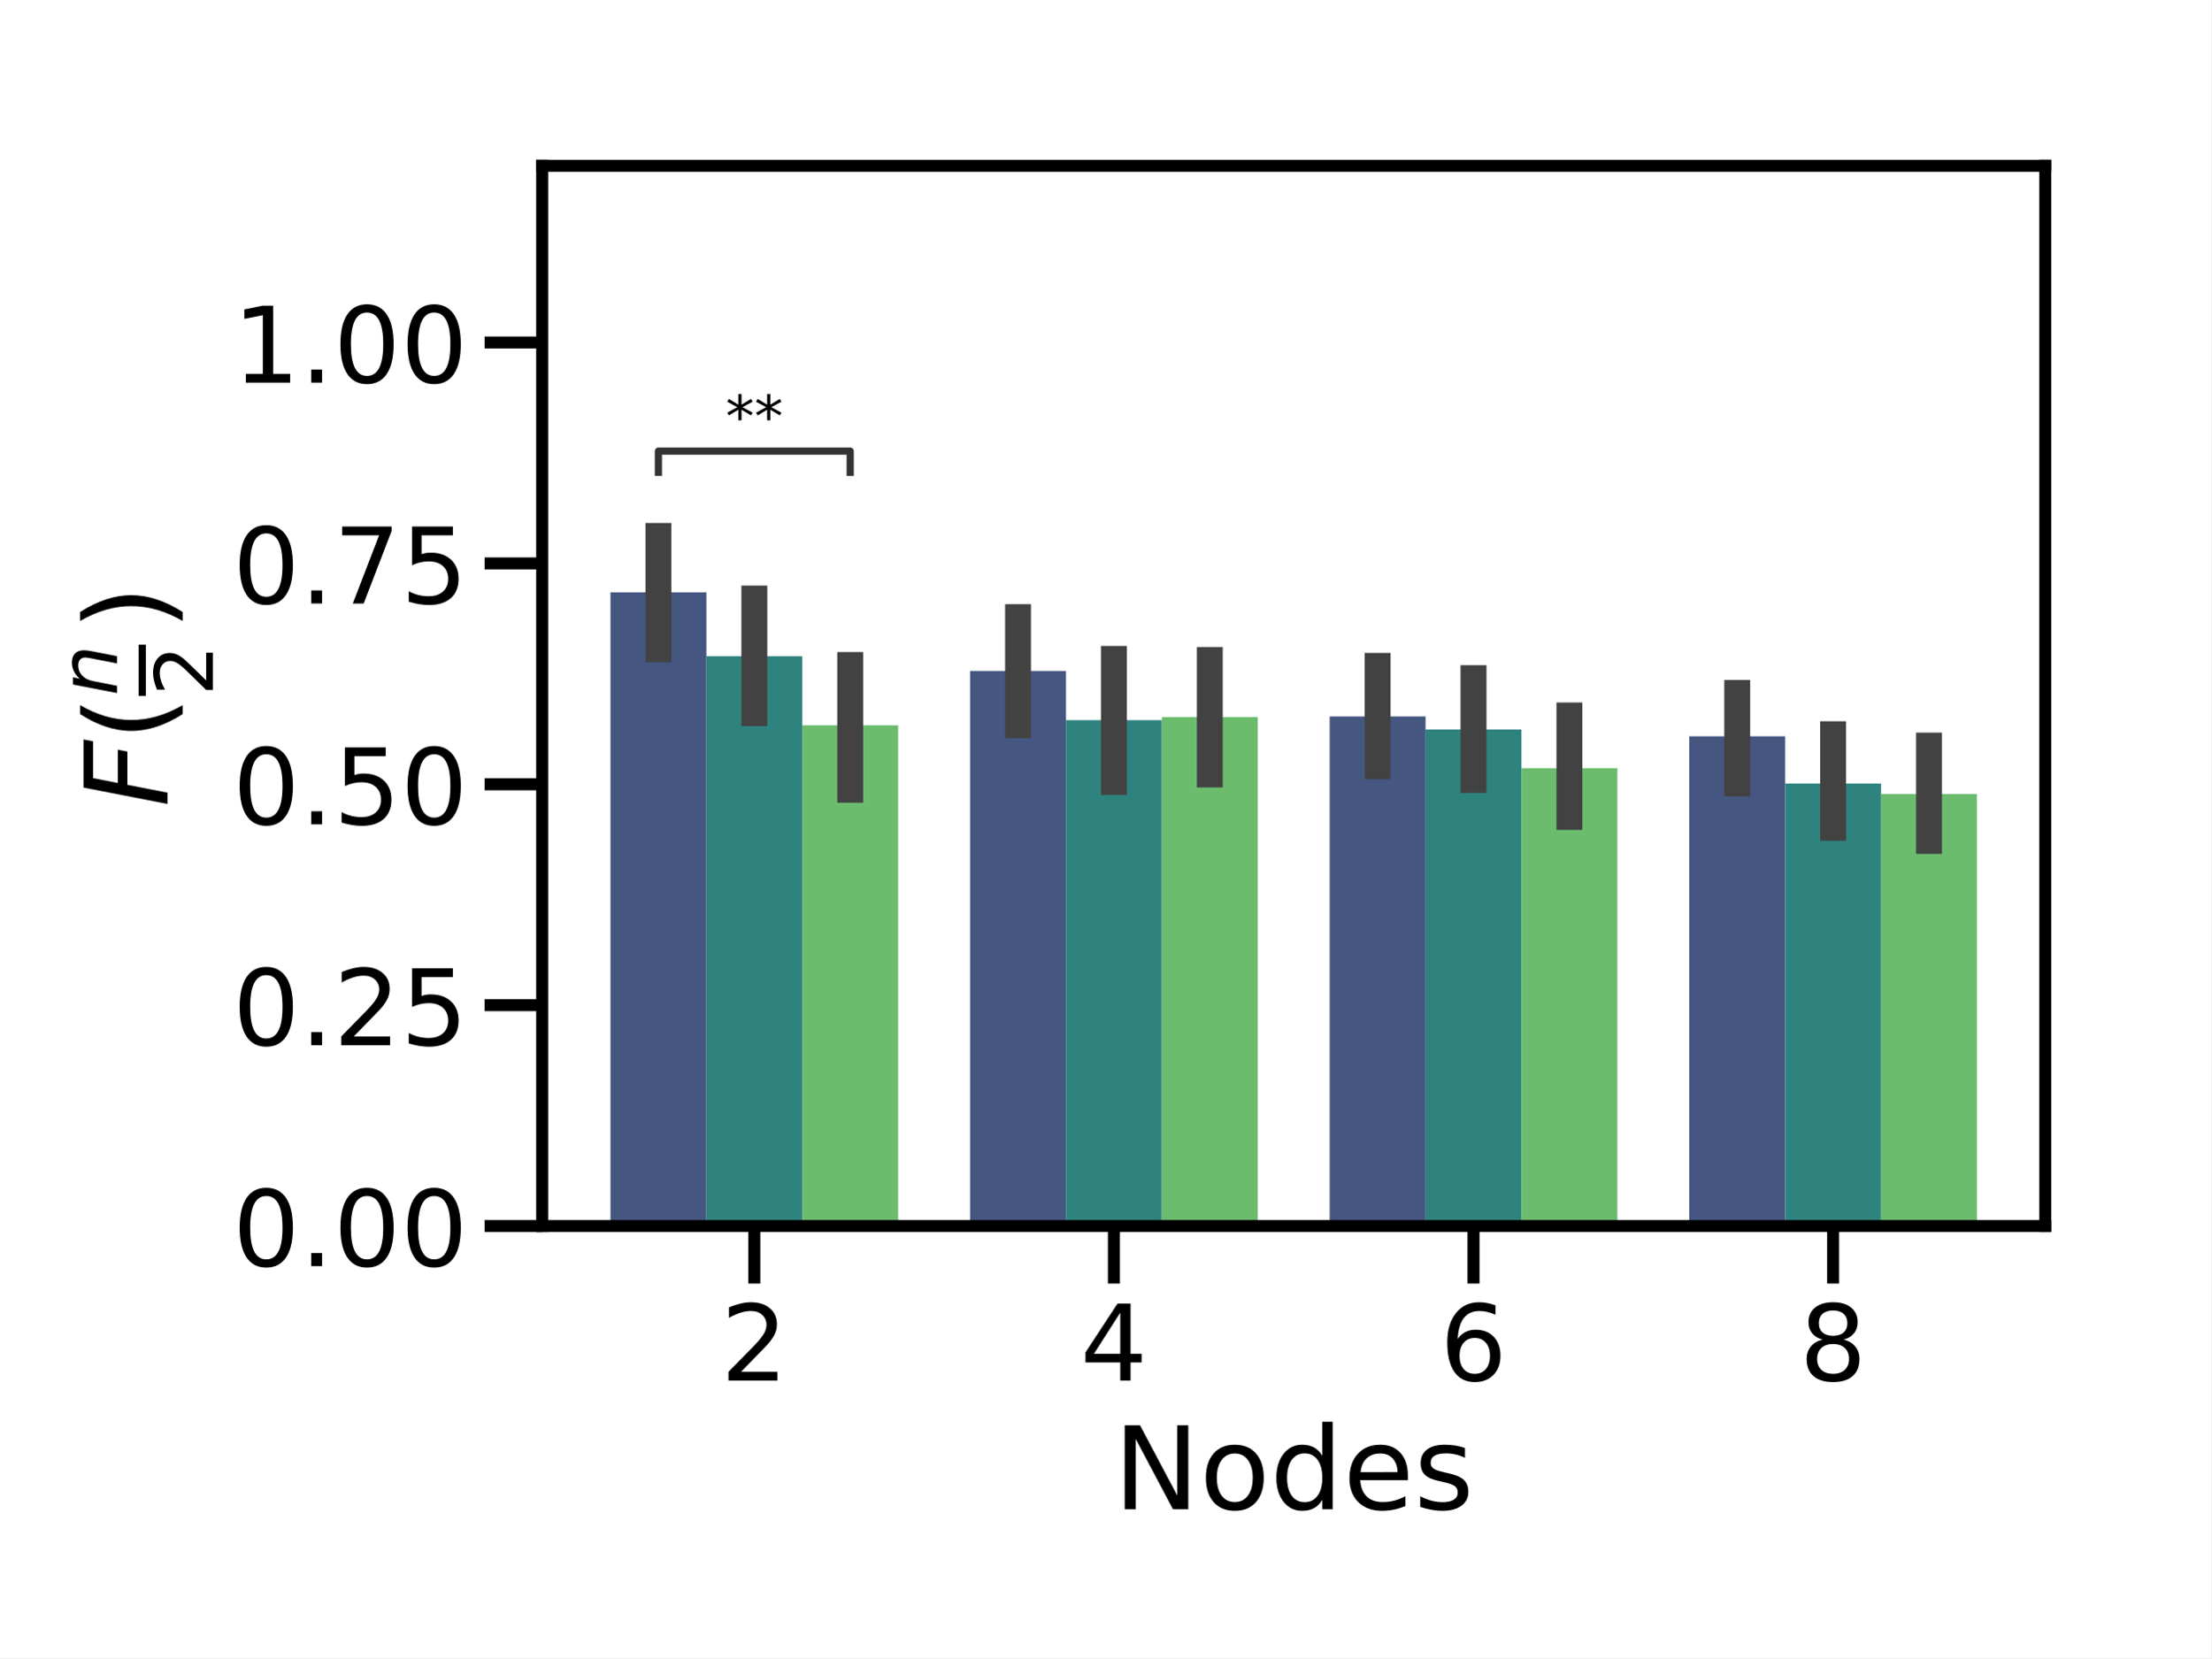
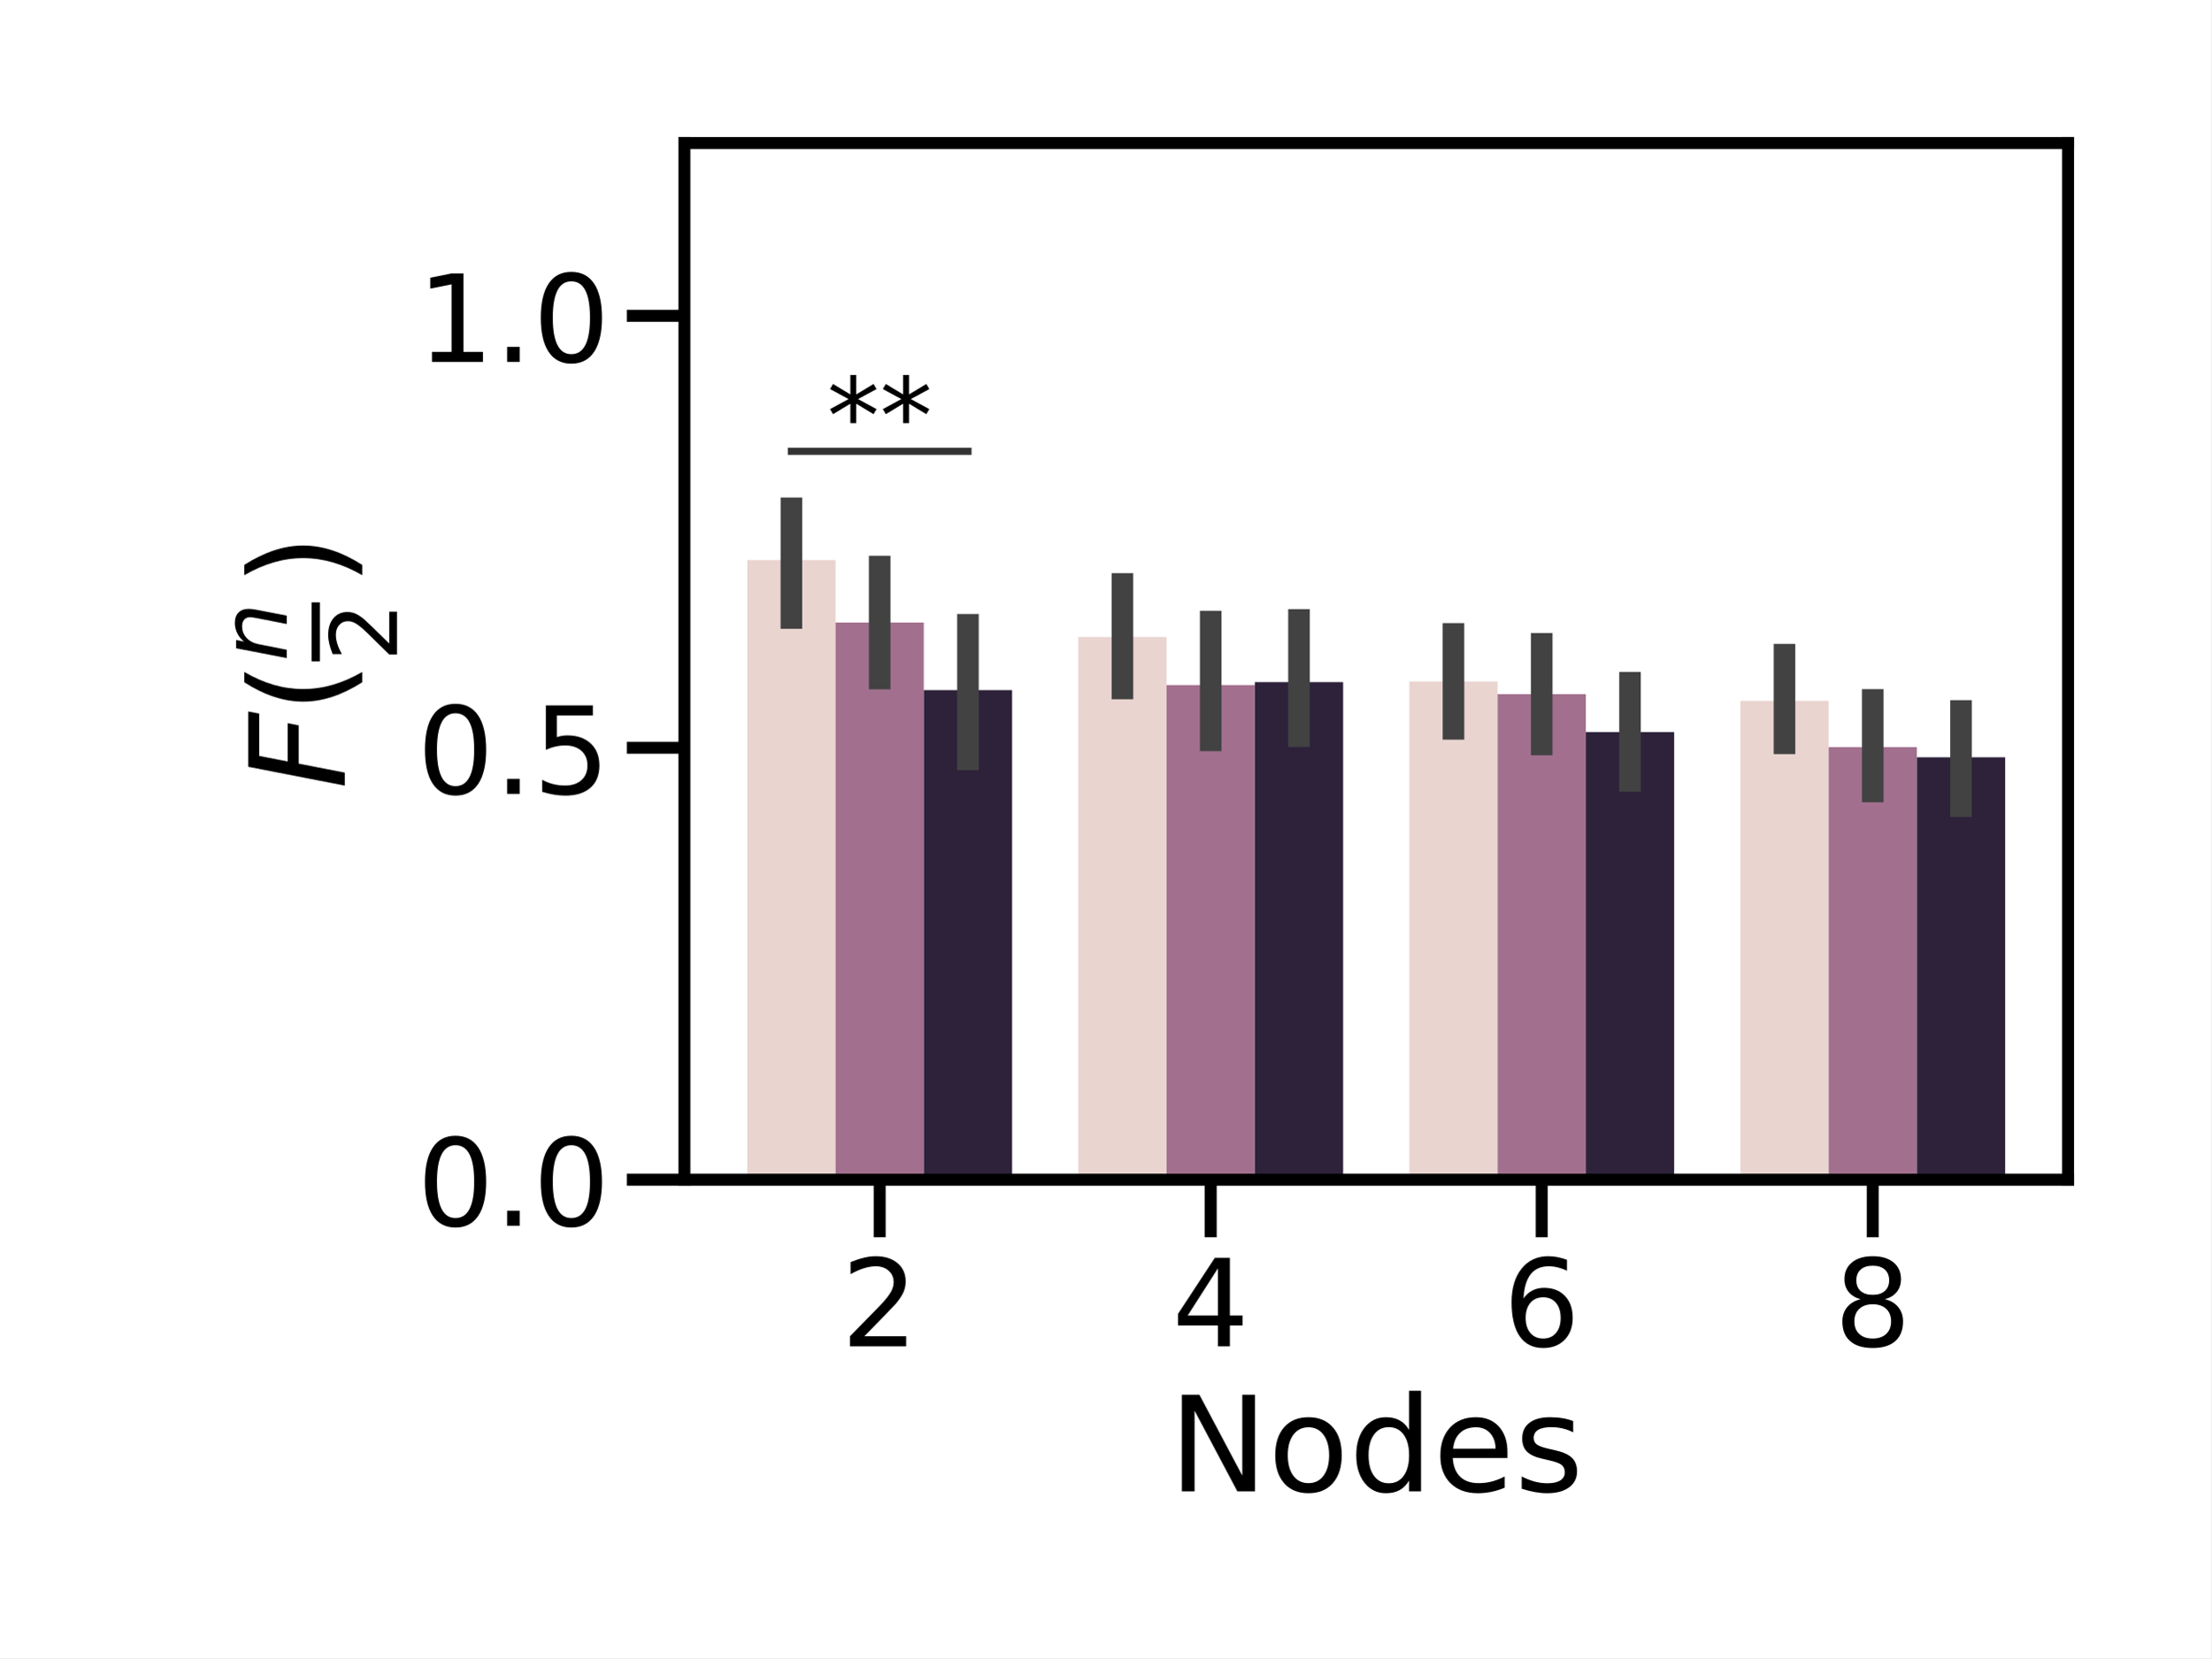
- <svg xmlns="http://www.w3.org/2000/svg" xmlns:xlink="http://www.w3.org/1999/xlink" height="345.6pt" version="1.1" viewBox="0 0 460.8 345.6" width="460.8pt">
+ <svg xmlns="http://www.w3.org/2000/svg" xmlns:xlink="http://www.w3.org/1999/xlink" width="460.8pt" height="345.6pt" viewBox="0 0 460.8 345.6" version="1.1">
  <defs>
-     <style type="text/css">
- *{stroke-linecap:butt;stroke-linejoin:round;}
-   </style>
+     <style type="text/css">*{stroke-linejoin: round; stroke-linecap: butt}</style>
  </defs>
  <g id="figure_1">
    <g id="patch_1">
-       <path d="M 0 345.6  L 460.8 345.6  L 460.8 0  L 0 0  z " style="fill:#ffffff;" />
+       <path d="M 0 345.6  L 460.8 345.6  L 460.8 0  L 0 0  z " style="fill: #ffffff" />
    </g>
    <g id="axes_1">
      <g id="patch_2">
-         <path d="M 112.986 255.54  L 426.24 255.54  L 426.24 34.56  L 112.986 34.56  z " style="fill:#ffffff;" />
+         <path d="M 142.623 245.892  L 430.992 245.892  L 430.992 29.808  L 142.623 29.808  z " style="fill: #ffffff" />
      </g>
      <g id="patch_3">
-         <path clip-path="url(#p8eb3e7bb77)" d="M 127.225 255.54  L 147.209 255.54  L 147.209 123.456  L 127.225 123.456  z " style="fill:#455681;" />
+         <path d="M 155.731 245.892  L 174.127 245.892  L 174.127 116.734  L 155.731 116.734  z " clip-path="url(#pa54b7ec6c0)" style="fill: #e9d4d0" />
      </g>
      <g id="patch_4">
-         <path clip-path="url(#p8eb3e7bb77)" d="M 202.166 255.54  L 222.15 255.54  L 222.15 139.851  L 202.166 139.851  z " style="fill:#455681;" />
+         <path d="M 224.718 245.892  L 243.115 245.892  L 243.115 132.767  L 224.718 132.767  z " clip-path="url(#pa54b7ec6c0)" style="fill: #e9d4d0" />
      </g>
      <g id="patch_5">
-         <path clip-path="url(#p8eb3e7bb77)" d="M 277.107 255.54  L 297.091 255.54  L 297.091 149.334  L 277.107 149.334  z " style="fill:#455681;" />
+         <path d="M 293.706 245.892  L 312.103 245.892  L 312.103 142.039  L 293.706 142.039  z " clip-path="url(#pa54b7ec6c0)" style="fill: #e9d4d0" />
      </g>
      <g id="patch_6">
-         <path clip-path="url(#p8eb3e7bb77)" d="M 352.048 255.54  L 372.033 255.54  L 372.033 153.467  L 352.048 153.467  z " style="fill:#455681;" />
+         <path d="M 362.694 245.892  L 381.091 245.892  L 381.091 146.081  L 362.694 146.081  z " clip-path="url(#pa54b7ec6c0)" style="fill: #e9d4d0" />
      </g>
      <g id="patch_7">
-         <path clip-path="url(#p8eb3e7bb77)" d="M 147.209 255.54  L 167.193 255.54  L 167.193 136.777  L 147.209 136.777  z " style="fill:#2f837f;" />
+         <path d="M 174.127 245.892  L 192.524 245.892  L 192.524 129.76  L 174.127 129.76  z " clip-path="url(#pa54b7ec6c0)" style="fill: #a2708e" />
      </g>
      <g id="patch_8">
-         <path clip-path="url(#p8eb3e7bb77)" d="M 222.15 255.54  L 242.135 255.54  L 242.135 150.092  L 222.15 150.092  z " style="fill:#2f837f;" />
+         <path d="M 243.115 245.892  L 261.512 245.892  L 261.512 142.781  L 243.115 142.781  z " clip-path="url(#pa54b7ec6c0)" style="fill: #a2708e" />
      </g>
      <g id="patch_9">
-         <path clip-path="url(#p8eb3e7bb77)" d="M 297.091 255.54  L 317.076 255.54  L 317.076 152.039  L 297.091 152.039  z " style="fill:#2f837f;" />
+         <path d="M 312.103 245.892  L 330.5 245.892  L 330.5 144.684  L 312.103 144.684  z " clip-path="url(#pa54b7ec6c0)" style="fill: #a2708e" />
      </g>
      <g id="patch_10">
-         <path clip-path="url(#p8eb3e7bb77)" d="M 372.033 255.54  L 392.017 255.54  L 392.017 163.319  L 372.033 163.319  z " style="fill:#2f837f;" />
+         <path d="M 381.091 245.892  L 399.488 245.892  L 399.488 155.715  L 381.091 155.715  z " clip-path="url(#pa54b7ec6c0)" style="fill: #a2708e" />
      </g>
      <g id="patch_11">
-         <path clip-path="url(#p8eb3e7bb77)" d="M 167.193 255.54  L 187.178 255.54  L 187.178 151.183  L 167.193 151.183  z " style="fill:#6cbc6e;" />
+         <path d="M 192.524 245.892  L 210.921 245.892  L 210.921 143.847  L 192.524 143.847  z " clip-path="url(#pa54b7ec6c0)" style="fill: #2d223a" />
      </g>
      <g id="patch_12">
-         <path clip-path="url(#p8eb3e7bb77)" d="M 242.135 255.54  L 262.119 255.54  L 262.119 149.464  L 242.135 149.464  z " style="fill:#6cbc6e;" />
+         <path d="M 261.512 245.892  L 279.909 245.892  L 279.909 142.166  L 261.512 142.166  z " clip-path="url(#pa54b7ec6c0)" style="fill: #2d223a" />
      </g>
      <g id="patch_13">
-         <path clip-path="url(#p8eb3e7bb77)" d="M 317.076 255.54  L 337.06 255.54  L 337.06 160.118  L 317.076 160.118  z " style="fill:#6cbc6e;" />
+         <path d="M 330.5 245.892  L 348.897 245.892  L 348.897 152.584  L 330.5 152.584  z " clip-path="url(#pa54b7ec6c0)" style="fill: #2d223a" />
      </g>
      <g id="patch_14">
-         <path clip-path="url(#p8eb3e7bb77)" d="M 392.017 255.54  L 412.001 255.54  L 412.001 165.494  L 392.017 165.494  z " style="fill:#6cbc6e;" />
+         <path d="M 399.488 245.892  L 417.884 245.892  L 417.884 157.841  L 399.488 157.841  z " clip-path="url(#pa54b7ec6c0)" style="fill: #2d223a" />
+       </g>
+       <g id="patch_15">
+         <path d="M 183.326 245.892  L 183.326 245.892  L 183.326 245.892  L 183.326 245.892  z " clip-path="url(#pa54b7ec6c0)" style="fill: #e9d4d0" />
+       </g>
+       <g id="patch_16">
+         <path d="M 183.326 245.892  L 183.326 245.892  L 183.326 245.892  L 183.326 245.892  z " clip-path="url(#pa54b7ec6c0)" style="fill: #a2708e" />
+       </g>
+       <g id="patch_17">
+         <path d="M 183.326 245.892  L 183.326 245.892  L 183.326 245.892  L 183.326 245.892  z " clip-path="url(#pa54b7ec6c0)" style="fill: #2d223a" />
      </g>
      <g id="matplotlib.axis_1">
        <g id="xtick_1">
          <g id="line2d_1">
            <defs>
-               <path d="M 0 0  L 0 12  " id="m20f6e8f416" style="stroke:#000000;stroke-width:2.5;" />
-             </defs>
-             <g>
-               <use style="stroke:#000000;stroke-width:2.5;" x="157.201" xlink:href="#m20f6e8f416" y="255.54" />
+               <path id="m459592f388" d="M 0 0  L 0 12  " style="stroke: #000000; stroke-width: 2.5" />
+             </defs>
+             <g>
+               <use xlink:href="#m459592f388" x="183.326" y="245.892" style="stroke: #000000; stroke-width: 2.5" />
            </g>
          </g>
          <g id="text_1">
-             <defs>
-               <path d="M 19.188 8.297  L 53.609 8.297  L 53.609 0  L 7.328 0  L 7.328 8.297  Q 12.938 14.109 22.625 23.891  Q 32.328 33.688 34.812 36.531  Q 39.547 41.844 41.422 45.531  Q 43.312 49.219 43.312 52.781  Q 43.312 58.594 39.234 62.25  Q 35.156 65.922 28.609 65.922  Q 23.969 65.922 18.812 64.312  Q 13.672 62.703 7.812 59.422  L 7.812 69.391  Q 13.766 71.781 18.938 73  Q 24.125 74.219 28.422 74.219  Q 39.75 74.219 46.484 68.547  Q 53.219 62.891 53.219 53.422  Q 53.219 48.922 51.531 44.891  Q 49.859 40.875 45.406 35.406  Q 44.188 33.984 37.641 27.219  Q 31.109 20.453 19.188 8.297  z " id="DejaVuSans-32" />
-             </defs>
-             <g transform="translate(150.2025 287.7566)scale(0.22 -0.22)">
+             <g transform="translate(175.2772 280.616) scale(0.253 -0.253)">
+               <defs>
+                 <path id="DejaVuSans-32" d="M 1228 531  L 3431 531  L 3431 0  L 469 0  L 469 531  Q 828 903 1448 1529  Q 2069 2156 2228 2338  Q 2531 2678 2651 2914  Q 2772 3150 2772 3378  Q 2772 3750 2511 3984  Q 2250 4219 1831 4219  Q 1534 4219 1204 4116  Q 875 4013 500 3803  L 500 4441  Q 881 4594 1212 4672  Q 1544 4750 1819 4750  Q 2544 4750 2975 4387  Q 3406 4025 3406 3419  Q 3406 3131 3298 2873  Q 3191 2616 2906 2266  Q 2828 2175 2409 1742  Q 1991 1309 1228 531  z " transform="scale(0.015625)" />
+               </defs>
              <use xlink:href="#DejaVuSans-32" />
            </g>
          </g>
        </g>
        <g id="xtick_2">
          <g id="line2d_2">
            <g>
-               <use style="stroke:#000000;stroke-width:2.5;" x="232.142" xlink:href="#m20f6e8f416" y="255.54" />
+               <use xlink:href="#m459592f388" x="252.314" y="245.892" style="stroke: #000000; stroke-width: 2.5" />
            </g>
          </g>
          <g id="text_2">
-             <defs>
-               <path d="M 37.797 64.312  L 12.891 25.391  L 37.797 25.391  z M 35.203 72.906  L 47.609 72.906  L 47.609 25.391  L 58.016 25.391  L 58.016 17.188  L 47.609 17.188  L 47.609 0  L 37.797 0  L 37.797 17.188  L 4.891 17.188  L 4.891 26.703  z " id="DejaVuSans-34" />
-             </defs>
-             <g transform="translate(225.1437 287.7566)scale(0.22 -0.22)">
+             <g transform="translate(244.265 280.616) scale(0.253 -0.253)">
+               <defs>
+                 <path id="DejaVuSans-34" d="M 2419 4116  L 825 1625  L 2419 1625  L 2419 4116  z M 2253 4666  L 3047 4666  L 3047 1625  L 3713 1625  L 3713 1100  L 3047 1100  L 3047 0  L 2419 0  L 2419 1100  L 313 1100  L 313 1709  L 2253 4666  z " transform="scale(0.015625)" />
+               </defs>
              <use xlink:href="#DejaVuSans-34" />
            </g>
          </g>
        </g>
        <g id="xtick_3">
          <g id="line2d_3">
            <g>
-               <use style="stroke:#000000;stroke-width:2.5;" x="307.084" xlink:href="#m20f6e8f416" y="255.54" />
+               <use xlink:href="#m459592f388" x="321.301" y="245.892" style="stroke: #000000; stroke-width: 2.5" />
            </g>
          </g>
          <g id="text_3">
-             <defs>
-               <path d="M 33.016 40.375  Q 26.375 40.375 22.484 35.828  Q 18.609 31.297 18.609 23.391  Q 18.609 15.531 22.484 10.953  Q 26.375 6.391 33.016 6.391  Q 39.656 6.391 43.531 10.953  Q 47.406 15.531 47.406 23.391  Q 47.406 31.297 43.531 35.828  Q 39.656 40.375 33.016 40.375  z M 52.594 71.297  L 52.594 62.312  Q 48.875 64.062 45.094 64.984  Q 41.312 65.922 37.594 65.922  Q 27.828 65.922 22.672 59.328  Q 17.531 52.734 16.797 39.406  Q 19.672 43.656 24.016 45.922  Q 28.375 48.188 33.594 48.188  Q 44.578 48.188 50.953 41.516  Q 57.328 34.859 57.328 23.391  Q 57.328 12.156 50.688 5.359  Q 44.047 -1.422 33.016 -1.422  Q 20.359 -1.422 13.672 8.266  Q 6.984 17.969 6.984 36.375  Q 6.984 53.656 15.188 63.938  Q 23.391 74.219 37.203 74.219  Q 40.922 74.219 44.703 73.484  Q 48.484 72.75 52.594 71.297  z " id="DejaVuSans-36" />
-             </defs>
-             <g transform="translate(300.0848 287.7566)scale(0.22 -0.22)">
+             <g transform="translate(313.2528 280.616) scale(0.253 -0.253)">
+               <defs>
+                 <path id="DejaVuSans-36" d="M 2113 2584  Q 1688 2584 1439 2293  Q 1191 2003 1191 1497  Q 1191 994 1439 701  Q 1688 409 2113 409  Q 2538 409 2786 701  Q 3034 994 3034 1497  Q 3034 2003 2786 2293  Q 2538 2584 2113 2584  z M 3366 4563  L 3366 3988  Q 3128 4100 2886 4159  Q 2644 4219 2406 4219  Q 1781 4219 1451 3797  Q 1122 3375 1075 2522  Q 1259 2794 1537 2939  Q 1816 3084 2150 3084  Q 2853 3084 3261 2657  Q 3669 2231 3669 1497  Q 3669 778 3244 343  Q 2819 -91 2113 -91  Q 1303 -91 875 529  Q 447 1150 447 2328  Q 447 3434 972 4092  Q 1497 4750 2381 4750  Q 2619 4750 2861 4703  Q 3103 4656 3366 4563  z " transform="scale(0.015625)" />
+               </defs>
              <use xlink:href="#DejaVuSans-36" />
            </g>
          </g>
        </g>
        <g id="xtick_4">
          <g id="line2d_4">
            <g>
-               <use style="stroke:#000000;stroke-width:2.5;" x="382.025" xlink:href="#m20f6e8f416" y="255.54" />
+               <use xlink:href="#m459592f388" x="390.289" y="245.892" style="stroke: #000000; stroke-width: 2.5" />
            </g>
          </g>
          <g id="text_4">
-             <defs>
-               <path d="M 31.781 34.625  Q 24.75 34.625 20.719 30.859  Q 16.703 27.094 16.703 20.516  Q 16.703 13.922 20.719 10.156  Q 24.75 6.391 31.781 6.391  Q 38.812 6.391 42.859 10.172  Q 46.922 13.969 46.922 20.516  Q 46.922 27.094 42.891 30.859  Q 38.875 34.625 31.781 34.625  z M 21.922 38.812  Q 15.578 40.375 12.031 44.719  Q 8.5 49.078 8.5 55.328  Q 8.5 64.062 14.719 69.141  Q 20.953 74.219 31.781 74.219  Q 42.672 74.219 48.875 69.141  Q 55.078 64.062 55.078 55.328  Q 55.078 49.078 51.531 44.719  Q 48 40.375 41.703 38.812  Q 48.828 37.156 52.797 32.312  Q 56.781 27.484 56.781 20.516  Q 56.781 9.906 50.312 4.234  Q 43.844 -1.422 31.781 -1.422  Q 19.734 -1.422 13.25 4.234  Q 6.781 9.906 6.781 20.516  Q 6.781 27.484 10.781 32.312  Q 14.797 37.156 21.922 38.812  z M 18.312 54.391  Q 18.312 48.734 21.844 45.562  Q 25.391 42.391 31.781 42.391  Q 38.141 42.391 41.719 45.562  Q 45.312 48.734 45.312 54.391  Q 45.312 60.062 41.719 63.234  Q 38.141 66.406 31.781 66.406  Q 25.391 66.406 21.844 63.234  Q 18.312 60.062 18.312 54.391  z " id="DejaVuSans-38" />
-             </defs>
-             <g transform="translate(375.026 287.7566)scale(0.22 -0.22)">
+             <g transform="translate(382.2406 280.616) scale(0.253 -0.253)">
+               <defs>
+                 <path id="DejaVuSans-38" d="M 2034 2216  Q 1584 2216 1326 1975  Q 1069 1734 1069 1313  Q 1069 891 1326 650  Q 1584 409 2034 409  Q 2484 409 2743 651  Q 3003 894 3003 1313  Q 3003 1734 2745 1975  Q 2488 2216 2034 2216  z M 1403 2484  Q 997 2584 770 2862  Q 544 3141 544 3541  Q 544 4100 942 4425  Q 1341 4750 2034 4750  Q 2731 4750 3128 4425  Q 3525 4100 3525 3541  Q 3525 3141 3298 2862  Q 3072 2584 2669 2484  Q 3125 2378 3379 2068  Q 3634 1759 3634 1313  Q 3634 634 3220 271  Q 2806 -91 2034 -91  Q 1263 -91 848 271  Q 434 634 434 1313  Q 434 1759 690 2068  Q 947 2378 1403 2484  z M 1172 3481  Q 1172 3119 1398 2916  Q 1625 2713 2034 2713  Q 2441 2713 2670 2916  Q 2900 3119 2900 3481  Q 2900 3844 2670 4047  Q 2441 4250 2034 4250  Q 1625 4250 1398 4047  Q 1172 3844 1172 3481  z " transform="scale(0.015625)" />
+               </defs>
              <use xlink:href="#DejaVuSans-38" />
            </g>
          </g>
        </g>
        <g id="text_5">
-           <defs>
-             <path d="M 9.812 72.906  L 23.094 72.906  L 55.422 11.922  L 55.422 72.906  L 64.984 72.906  L 64.984 0  L 51.703 0  L 19.391 60.984  L 19.391 0  L 9.812 0  z " id="DejaVuSans-4e" />
-             <path d="M 30.609 48.391  Q 23.391 48.391 19.188 42.75  Q 14.984 37.109 14.984 27.297  Q 14.984 17.484 19.156 11.844  Q 23.344 6.203 30.609 6.203  Q 37.797 6.203 41.984 11.859  Q 46.188 17.531 46.188 27.297  Q 46.188 37.016 41.984 42.703  Q 37.797 48.391 30.609 48.391  z M 30.609 56  Q 42.328 56 49.016 48.375  Q 55.719 40.766 55.719 27.297  Q 55.719 13.875 49.016 6.219  Q 42.328 -1.422 30.609 -1.422  Q 18.844 -1.422 12.172 6.219  Q 5.516 13.875 5.516 27.297  Q 5.516 40.766 12.172 48.375  Q 18.844 56 30.609 56  z " id="DejaVuSans-6f" />
-             <path d="M 45.406 46.391  L 45.406 75.984  L 54.391 75.984  L 54.391 0  L 45.406 0  L 45.406 8.203  Q 42.578 3.328 38.25 0.953  Q 33.938 -1.422 27.875 -1.422  Q 17.969 -1.422 11.734 6.484  Q 5.516 14.406 5.516 27.297  Q 5.516 40.188 11.734 48.094  Q 17.969 56 27.875 56  Q 33.938 56 38.25 53.625  Q 42.578 51.266 45.406 46.391  z M 14.797 27.297  Q 14.797 17.391 18.875 11.75  Q 22.953 6.109 30.078 6.109  Q 37.203 6.109 41.297 11.75  Q 45.406 17.391 45.406 27.297  Q 45.406 37.203 41.297 42.844  Q 37.203 48.484 30.078 48.484  Q 22.953 48.484 18.875 42.844  Q 14.797 37.203 14.797 27.297  z " id="DejaVuSans-64" />
-             <path d="M 56.203 29.594  L 56.203 25.203  L 14.891 25.203  Q 15.484 15.922 20.484 11.062  Q 25.484 6.203 34.422 6.203  Q 39.594 6.203 44.453 7.469  Q 49.312 8.734 54.109 11.281  L 54.109 2.781  Q 49.266 0.734 44.188 -0.344  Q 39.109 -1.422 33.891 -1.422  Q 20.797 -1.422 13.156 6.188  Q 5.516 13.812 5.516 26.812  Q 5.516 40.234 12.766 48.109  Q 20.016 56 32.328 56  Q 43.359 56 49.781 48.891  Q 56.203 41.797 56.203 29.594  z M 47.219 32.234  Q 47.125 39.594 43.094 43.984  Q 39.062 48.391 32.422 48.391  Q 24.906 48.391 20.391 44.141  Q 15.875 39.891 15.188 32.172  z " id="DejaVuSans-65" />
-             <path d="M 44.281 53.078  L 44.281 44.578  Q 40.484 46.531 36.375 47.5  Q 32.281 48.484 27.875 48.484  Q 21.188 48.484 17.844 46.438  Q 14.5 44.391 14.5 40.281  Q 14.5 37.156 16.891 35.375  Q 19.281 33.594 26.516 31.984  L 29.594 31.297  Q 39.156 29.25 43.188 25.516  Q 47.219 21.781 47.219 15.094  Q 47.219 7.469 41.188 3.016  Q 35.156 -1.422 24.609 -1.422  Q 20.219 -1.422 15.453 -0.562  Q 10.688 0.297 5.422 2  L 5.422 11.281  Q 10.406 8.688 15.234 7.391  Q 20.062 6.109 24.812 6.109  Q 31.156 6.109 34.562 8.281  Q 37.984 10.453 37.984 14.406  Q 37.984 18.062 35.516 20.016  Q 33.062 21.969 24.703 23.781  L 21.578 24.516  Q 13.234 26.266 9.516 29.906  Q 5.812 33.547 5.812 39.891  Q 5.812 47.609 11.281 51.797  Q 16.75 56 26.812 56  Q 31.781 56 36.172 55.266  Q 40.578 54.547 44.281 53.078  z " id="DejaVuSans-73" />
-           </defs>
-           <g transform="translate(232.0399 314.5681)scale(0.24 -0.24)">
+           <g transform="translate(243.5984 310.8493) scale(0.276 -0.276)">
+             <defs>
+               <path id="DejaVuSans-4e" d="M 628 4666  L 1478 4666  L 3547 763  L 3547 4666  L 4159 4666  L 4159 0  L 3309 0  L 1241 3903  L 1241 0  L 628 0  L 628 4666  z " transform="scale(0.015625)" />
+               <path id="DejaVuSans-6f" d="M 1959 3097  Q 1497 3097 1228 2736  Q 959 2375 959 1747  Q 959 1119 1226 758  Q 1494 397 1959 397  Q 2419 397 2687 759  Q 2956 1122 2956 1747  Q 2956 2369 2687 2733  Q 2419 3097 1959 3097  z M 1959 3584  Q 2709 3584 3137 3096  Q 3566 2609 3566 1747  Q 3566 888 3137 398  Q 2709 -91 1959 -91  Q 1206 -91 779 398  Q 353 888 353 1747  Q 353 2609 779 3096  Q 1206 3584 1959 3584  z " transform="scale(0.015625)" />
+               <path id="DejaVuSans-64" d="M 2906 2969  L 2906 4863  L 3481 4863  L 3481 0  L 2906 0  L 2906 525  Q 2725 213 2448 61  Q 2172 -91 1784 -91  Q 1150 -91 751 415  Q 353 922 353 1747  Q 353 2572 751 3078  Q 1150 3584 1784 3584  Q 2172 3584 2448 3432  Q 2725 3281 2906 2969  z M 947 1747  Q 947 1113 1208 752  Q 1469 391 1925 391  Q 2381 391 2643 752  Q 2906 1113 2906 1747  Q 2906 2381 2643 2742  Q 2381 3103 1925 3103  Q 1469 3103 1208 2742  Q 947 2381 947 1747  z " transform="scale(0.015625)" />
+               <path id="DejaVuSans-65" d="M 3597 1894  L 3597 1613  L 953 1613  Q 991 1019 1311 708  Q 1631 397 2203 397  Q 2534 397 2845 478  Q 3156 559 3463 722  L 3463 178  Q 3153 47 2828 -22  Q 2503 -91 2169 -91  Q 1331 -91 842 396  Q 353 884 353 1716  Q 353 2575 817 3079  Q 1281 3584 2069 3584  Q 2775 3584 3186 3129  Q 3597 2675 3597 1894  z M 3022 2063  Q 3016 2534 2758 2815  Q 2500 3097 2075 3097  Q 1594 3097 1305 2825  Q 1016 2553 972 2059  L 3022 2063  z " transform="scale(0.015625)" />
+               <path id="DejaVuSans-73" d="M 2834 3397  L 2834 2853  Q 2591 2978 2328 3040  Q 2066 3103 1784 3103  Q 1356 3103 1142 2972  Q 928 2841 928 2578  Q 928 2378 1081 2264  Q 1234 2150 1697 2047  L 1894 2003  Q 2506 1872 2764 1633  Q 3022 1394 3022 966  Q 3022 478 2636 193  Q 2250 -91 1575 -91  Q 1294 -91 989 -36  Q 684 19 347 128  L 347 722  Q 666 556 975 473  Q 1284 391 1588 391  Q 1994 391 2212 530  Q 2431 669 2431 922  Q 2431 1156 2273 1281  Q 2116 1406 1581 1522  L 1381 1569  Q 847 1681 609 1914  Q 372 2147 372 2553  Q 372 3047 722 3315  Q 1072 3584 1716 3584  Q 2034 3584 2315 3537  Q 2597 3491 2834 3397  z " transform="scale(0.015625)" />
+             </defs>
            <use xlink:href="#DejaVuSans-4e" />
-             <use x="74.805" xlink:href="#DejaVuSans-6f" />
-             <use x="135.986" xlink:href="#DejaVuSans-64" />
-             <use x="199.463" xlink:href="#DejaVuSans-65" />
-             <use x="260.986" xlink:href="#DejaVuSans-73" />
+             <use xlink:href="#DejaVuSans-6f" transform="translate(74.80469 0)" />
+             <use xlink:href="#DejaVuSans-64" transform="translate(135.9863 0)" />
+             <use xlink:href="#DejaVuSans-65" transform="translate(199.4629 0)" />
+             <use xlink:href="#DejaVuSans-73" transform="translate(260.9863 0)" />
          </g>
        </g>
      </g>
      <g id="matplotlib.axis_2">
        <g id="ytick_1">
          <g id="line2d_5">
            <defs>
-               <path d="M 0 0  L -12 0  " id="mf6ab7f00fc" style="stroke:#000000;stroke-width:2.5;" />
-             </defs>
-             <g>
-               <use style="stroke:#000000;stroke-width:2.5;" x="112.986" xlink:href="#mf6ab7f00fc" y="255.54" />
+               <path id="m12a11b215e" d="M 0 0  L -12 0  " style="stroke: #000000; stroke-width: 2.5" />
+             </defs>
+             <g>
+               <use xlink:href="#m12a11b215e" x="142.623" y="245.892" style="stroke: #000000; stroke-width: 2.5" />
            </g>
          </g>
          <g id="text_6">
-             <defs>
-               <path d="M 31.781 66.406  Q 24.172 66.406 20.328 58.906  Q 16.5 51.422 16.5 36.375  Q 16.5 21.391 20.328 13.891  Q 24.172 6.391 31.781 6.391  Q 39.453 6.391 43.281 13.891  Q 47.125 21.391 47.125 36.375  Q 47.125 51.422 43.281 58.906  Q 39.453 66.406 31.781 66.406  z M 31.781 74.219  Q 44.047 74.219 50.516 64.516  Q 56.984 54.828 56.984 36.375  Q 56.984 17.969 50.516 8.266  Q 44.047 -1.422 31.781 -1.422  Q 19.531 -1.422 13.062 8.266  Q 6.594 17.969 6.594 36.375  Q 6.594 54.828 13.062 64.516  Q 19.531 74.219 31.781 74.219  z " id="DejaVuSans-30" />
-               <path d="M 10.688 12.406  L 21 12.406  L 21 0  L 10.688 0  z " id="DejaVuSans-2e" />
-             </defs>
-             <g transform="translate(48.50162 263.8983)scale(0.22 -0.22)">
+             <g transform="translate(86.88809 255.504) scale(0.253 -0.253)">
+               <defs>
+                 <path id="DejaVuSans-30" d="M 2034 4250  Q 1547 4250 1301 3770  Q 1056 3291 1056 2328  Q 1056 1369 1301 889  Q 1547 409 2034 409  Q 2525 409 2770 889  Q 3016 1369 3016 2328  Q 3016 3291 2770 3770  Q 2525 4250 2034 4250  z M 2034 4750  Q 2819 4750 3233 4129  Q 3647 3509 3647 2328  Q 3647 1150 3233 529  Q 2819 -91 2034 -91  Q 1250 -91 836 529  Q 422 1150 422 2328  Q 422 3509 836 4129  Q 1250 4750 2034 4750  z " transform="scale(0.015625)" />
+                 <path id="DejaVuSans-2e" d="M 684 794  L 1344 794  L 1344 0  L 684 0  L 684 794  z " transform="scale(0.015625)" />
+               </defs>
              <use xlink:href="#DejaVuSans-30" />
-               <use x="63.623" xlink:href="#DejaVuSans-2e" />
-               <use x="95.41" xlink:href="#DejaVuSans-30" />
-               <use x="159.033" xlink:href="#DejaVuSans-30" />
+               <use xlink:href="#DejaVuSans-2e" transform="translate(63.62305 0)" />
+               <use xlink:href="#DejaVuSans-30" transform="translate(95.41016 0)" />
            </g>
          </g>
        </g>
        <g id="ytick_2">
          <g id="line2d_6">
            <g>
-               <use style="stroke:#000000;stroke-width:2.5;" x="112.986" xlink:href="#mf6ab7f00fc" y="209.502" />
+               <use xlink:href="#m12a11b215e" x="142.623" y="155.857" style="stroke: #000000; stroke-width: 2.5" />
            </g>
          </g>
          <g id="text_7">
-             <defs>
-               <path d="M 10.797 72.906  L 49.516 72.906  L 49.516 64.594  L 19.828 64.594  L 19.828 46.734  Q 21.969 47.469 24.109 47.828  Q 26.266 48.188 28.422 48.188  Q 40.625 48.188 47.75 41.5  Q 54.891 34.812 54.891 23.391  Q 54.891 11.625 47.562 5.094  Q 40.234 -1.422 26.906 -1.422  Q 22.312 -1.422 17.547 -0.641  Q 12.797 0.141 7.719 1.703  L 7.719 11.625  Q 12.109 9.234 16.797 8.062  Q 21.484 6.891 26.703 6.891  Q 35.156 6.891 40.078 11.328  Q 45.016 15.766 45.016 23.391  Q 45.016 31 40.078 35.438  Q 35.156 39.891 26.703 39.891  Q 22.75 39.891 18.812 39.016  Q 14.891 38.141 10.797 36.281  z " id="DejaVuSans-35" />
-             </defs>
-             <g transform="translate(48.50162 217.8608)scale(0.22 -0.22)">
+             <g transform="translate(86.88809 165.469) scale(0.253 -0.253)">
+               <defs>
+                 <path id="DejaVuSans-35" d="M 691 4666  L 3169 4666  L 3169 4134  L 1269 4134  L 1269 2991  Q 1406 3038 1543 3061  Q 1681 3084 1819 3084  Q 2600 3084 3056 2656  Q 3513 2228 3513 1497  Q 3513 744 3044 326  Q 2575 -91 1722 -91  Q 1428 -91 1123 -41  Q 819 9 494 109  L 494 744  Q 775 591 1075 516  Q 1375 441 1709 441  Q 2250 441 2565 725  Q 2881 1009 2881 1497  Q 2881 1984 2565 2268  Q 2250 2553 1709 2553  Q 1456 2553 1204 2497  Q 953 2441 691 2322  L 691 4666  z " transform="scale(0.015625)" />
+               </defs>
              <use xlink:href="#DejaVuSans-30" />
-               <use x="63.623" xlink:href="#DejaVuSans-2e" />
-               <use x="95.41" xlink:href="#DejaVuSans-32" />
-               <use x="159.033" xlink:href="#DejaVuSans-35" />
+               <use xlink:href="#DejaVuSans-2e" transform="translate(63.62305 0)" />
+               <use xlink:href="#DejaVuSans-35" transform="translate(95.41016 0)" />
            </g>
          </g>
        </g>
        <g id="ytick_3">
          <g id="line2d_7">
            <g>
-               <use style="stroke:#000000;stroke-width:2.5;" x="112.986" xlink:href="#mf6ab7f00fc" y="163.465" />
+               <use xlink:href="#m12a11b215e" x="142.623" y="65.822" style="stroke: #000000; stroke-width: 2.5" />
            </g>
          </g>
          <g id="text_8">
-             <g transform="translate(48.50162 171.8233)scale(0.22 -0.22)">
-               <use xlink:href="#DejaVuSans-30" />
-               <use x="63.623" xlink:href="#DejaVuSans-2e" />
-               <use x="95.41" xlink:href="#DejaVuSans-35" />
-               <use x="159.033" xlink:href="#DejaVuSans-30" />
-             </g>
-           </g>
-         </g>
-         <g id="ytick_4">
-           <g id="line2d_8">
-             <g>
-               <use style="stroke:#000000;stroke-width:2.5;" x="112.986" xlink:href="#mf6ab7f00fc" y="117.427" />
-             </g>
-           </g>
-           <g id="text_9">
-             <defs>
-               <path d="M 8.203 72.906  L 55.078 72.906  L 55.078 68.703  L 28.609 0  L 18.312 0  L 43.219 64.594  L 8.203 64.594  z " id="DejaVuSans-37" />
-             </defs>
-             <g transform="translate(48.50162 125.7858)scale(0.22 -0.22)">
-               <use xlink:href="#DejaVuSans-30" />
-               <use x="63.623" xlink:href="#DejaVuSans-2e" />
-               <use x="95.41" xlink:href="#DejaVuSans-37" />
-               <use x="159.033" xlink:href="#DejaVuSans-35" />
-             </g>
-           </g>
-         </g>
-         <g id="ytick_5">
-           <g id="line2d_9">
-             <g>
-               <use style="stroke:#000000;stroke-width:2.5;" x="112.986" xlink:href="#mf6ab7f00fc" y="71.39" />
-             </g>
-           </g>
-           <g id="text_10">
-             <defs>
-               <path d="M 12.406 8.297  L 28.516 8.297  L 28.516 63.922  L 10.984 60.406  L 10.984 69.391  L 28.422 72.906  L 38.281 72.906  L 38.281 8.297  L 54.391 8.297  L 54.391 0  L 12.406 0  z " id="DejaVuSans-31" />
-             </defs>
-             <g transform="translate(48.50162 79.74828)scale(0.22 -0.22)">
+             <g transform="translate(86.88809 75.43402) scale(0.253 -0.253)">
+               <defs>
+                 <path id="DejaVuSans-31" d="M 794 531  L 1825 531  L 1825 4091  L 703 3866  L 703 4441  L 1819 4666  L 2450 4666  L 2450 531  L 3481 531  L 3481 0  L 794 0  L 794 531  z " transform="scale(0.015625)" />
+               </defs>
              <use xlink:href="#DejaVuSans-31" />
-               <use x="63.623" xlink:href="#DejaVuSans-2e" />
-               <use x="95.41" xlink:href="#DejaVuSans-30" />
-               <use x="159.033" xlink:href="#DejaVuSans-30" />
-             </g>
-           </g>
-         </g>
-         <g id="text_11">
+               <use xlink:href="#DejaVuSans-2e" transform="translate(63.62305 0)" />
+               <use xlink:href="#DejaVuSans-30" transform="translate(95.41016 0)" />
+             </g>
+           </g>
+         </g>
+         <g id="text_9">
+           <g transform="translate(71.84809 164.484) rotate(-90) scale(0.276 -0.276)">
+             <defs>
+               <path id="DejaVuSans-Oblique-46" d="M 1081 4666  L 3756 4666  L 3653 4134  L 1606 4134  L 1338 2759  L 3188 2759  L 3084 2228  L 1234 2228  L 800 0  L 172 0  L 1081 4666  z " transform="scale(0.015625)" />
+               <path id="DejaVuSans-28" d="M 1984 4856  Q 1566 4138 1362 3434  Q 1159 2731 1159 2009  Q 1159 1288 1364 580  Q 1569 -128 1984 -844  L 1484 -844  Q 1016 -109 783 600  Q 550 1309 550 2009  Q 550 2706 781 3412  Q 1013 4119 1484 4856  L 1984 4856  z " transform="scale(0.015625)" />
+               <path id="DejaVuSans-Oblique-6e" d="M 3566 2113  L 3156 0  L 2578 0  L 2988 2091  Q 3016 2238 3031 2350  Q 3047 2463 3047 2528  Q 3047 2791 2881 2937  Q 2716 3084 2419 3084  Q 1956 3084 1622 2776  Q 1288 2469 1184 1941  L 800 0  L 225 0  L 903 3500  L 1478 3500  L 1363 2950  Q 1603 3253 1940 3418  Q 2278 3584 2650 3584  Q 3113 3584 3367 3334  Q 3622 3084 3622 2631  Q 3622 2519 3608 2391  Q 3594 2263 3566 2113  z " transform="scale(0.015625)" />
+               <path id="DejaVuSans-29" d="M 513 4856  L 1013 4856  Q 1481 4119 1714 3412  Q 1947 2706 1947 2009  Q 1947 1309 1714 600  Q 1481 -109 1013 -844  L 513 -844  Q 928 -128 1133 580  Q 1338 1288 1338 2009  Q 1338 2731 1133 3434  Q 928 4138 513 4856  z " transform="scale(0.015625)" />
+             </defs>
+             <use xlink:href="#DejaVuSans-Oblique-46" transform="translate(0 0.003125)" />
+             <use xlink:href="#DejaVuSans-28" transform="translate(57.51953 0.003125)" />
+             <use xlink:href="#DejaVuSans-Oblique-6e" transform="translate(96.5332 43.8) scale(0.7)" />
+             <use xlink:href="#DejaVuSans-32" transform="translate(96.5332 -39.40313) scale(0.7)" />
+             <use xlink:href="#DejaVuSans-29" transform="translate(153.5693 0.003125)" />
+             <path d="M 96.533 18.8  L 96.533 25.05  L 141.069 25.05  L 141.069 18.8  L 96.533 18.8  z " />
+           </g>
+         </g>
+       </g>
+       <g id="line2d_8">
+         <path d="M 164.929 128.816  L 164.929 105.945  " clip-path="url(#pa54b7ec6c0)" style="fill: none; stroke: #424242; stroke-width: 4.5; stroke-linecap: square" />
+       </g>
+       <g id="line2d_9">
+         <path d="M 233.917 143.504  L 233.917 121.716  " clip-path="url(#pa54b7ec6c0)" style="fill: none; stroke: #424242; stroke-width: 4.5; stroke-linecap: square" />
+       </g>
+       <g id="line2d_10">
+         <path d="M 302.905 151.92  L 302.905 132.123  " clip-path="url(#pa54b7ec6c0)" style="fill: none; stroke: #424242; stroke-width: 4.5; stroke-linecap: square" />
+       </g>
+       <g id="line2d_11">
+         <path d="M 371.892 154.932  L 371.892 136.457  " clip-path="url(#pa54b7ec6c0)" style="fill: none; stroke: #424242; stroke-width: 4.5; stroke-linecap: square" />
+       </g>
+       <g id="line2d_12">
+         <path d="M 183.326 141.419  L 183.326 118.087  " clip-path="url(#pa54b7ec6c0)" style="fill: none; stroke: #424242; stroke-width: 4.5; stroke-linecap: square" />
+       </g>
+       <g id="line2d_13">
+         <path d="M 252.314 154.314  L 252.314 129.556  " clip-path="url(#pa54b7ec6c0)" style="fill: none; stroke: #424242; stroke-width: 4.5; stroke-linecap: square" />
+       </g>
+       <g id="line2d_14">
+         <path d="M 321.301 155.173  L 321.301 134.183  " clip-path="url(#pa54b7ec6c0)" style="fill: none; stroke: #424242; stroke-width: 4.5; stroke-linecap: square" />
+       </g>
+       <g id="line2d_15">
+         <path d="M 390.289 164.959  L 390.289 145.888  " clip-path="url(#pa54b7ec6c0)" style="fill: none; stroke: #424242; stroke-width: 4.5; stroke-linecap: square" />
+       </g>
+       <g id="line2d_16">
+         <path d="M 201.723 158.284  L 201.723 130.235  " clip-path="url(#pa54b7ec6c0)" style="fill: none; stroke: #424242; stroke-width: 4.5; stroke-linecap: square" />
+       </g>
+       <g id="line2d_17">
+         <path d="M 270.71 153.441  L 270.71 129.207  " clip-path="url(#pa54b7ec6c0)" style="fill: none; stroke: #424242; stroke-width: 4.5; stroke-linecap: square" />
+       </g>
+       <g id="line2d_18">
+         <path d="M 339.698 162.77  L 339.698 142.297  " clip-path="url(#pa54b7ec6c0)" style="fill: none; stroke: #424242; stroke-width: 4.5; stroke-linecap: square" />
+       </g>
+       <g id="line2d_19">
+         <path d="M 408.686 168.03  L 408.686 148.188  " clip-path="url(#pa54b7ec6c0)" style="fill: none; stroke: #424242; stroke-width: 4.5; stroke-linecap: square" />
+       </g>
+       <g id="line2d_20">
+         <path d="M 164.929 94.06  L 164.929 94.06  L 201.723 94.06  L 201.723 94.06  " style="fill: none; stroke: #333333; stroke-width: 1.5; stroke-linecap: square" />
+       </g>
+       <g id="patch_18">
+         <path d="M 142.623 245.892  L 142.623 29.808  " style="fill: none; stroke: #000000; stroke-width: 2.5; stroke-linejoin: miter; stroke-linecap: square" />
+       </g>
+       <g id="patch_19">
+         <path d="M 430.992 245.892  L 430.992 29.808  " style="fill: none; stroke: #000000; stroke-width: 2.5; stroke-linejoin: miter; stroke-linecap: square" />
+       </g>
+       <g id="patch_20">
+         <path d="M 142.623 245.892  L 430.992 245.892  " style="fill: none; stroke: #000000; stroke-width: 2.5; stroke-linejoin: miter; stroke-linecap: square" />
+       </g>
+       <g id="patch_21">
+         <path d="M 142.623 29.808  L 430.992 29.808  " style="fill: none; stroke: #000000; stroke-width: 2.5; stroke-linejoin: miter; stroke-linecap: square" />
+       </g>
+       <g id="text_10">
+         <g transform="translate(172.3258 94.48493) scale(0.22 -0.22)">
          <defs>
-             <path d="M 16.891 72.906  L 58.688 72.906  L 57.078 64.594  L 25.094 64.594  L 20.906 43.109  L 49.812 43.109  L 48.188 34.812  L 19.281 34.812  L 12.5 0  L 2.688 0  z " id="DejaVuSans-Oblique-46" />
-             <path d="M 31 75.875  Q 24.469 64.656 21.281 53.656  Q 18.109 42.672 18.109 31.391  Q 18.109 20.125 21.312 9.062  Q 24.516 -2 31 -13.188  L 23.188 -13.188  Q 15.875 -1.703 12.234 9.375  Q 8.594 20.453 8.594 31.391  Q 8.594 42.281 12.203 53.312  Q 15.828 64.359 23.188 75.875  z " id="DejaVuSans-28" />
-             <path d="M 55.719 33.016  L 49.312 0  L 40.281 0  L 46.688 32.672  Q 47.125 34.969 47.359 36.719  Q 47.609 38.484 47.609 39.5  Q 47.609 43.609 45.016 45.891  Q 42.438 48.188 37.797 48.188  Q 30.562 48.188 25.344 43.375  Q 20.125 38.578 18.5 30.328  L 12.5 0  L 3.516 0  L 14.109 54.688  L 23.094 54.688  L 21.297 46.094  Q 25.047 50.828 30.312 53.406  Q 35.594 56 41.406 56  Q 48.641 56 52.609 52.094  Q 56.594 48.188 56.594 41.109  Q 56.594 39.359 56.375 37.359  Q 56.156 35.359 55.719 33.016  z " id="DejaVuSans-Oblique-6e" />
-             <path d="M 8.016 75.875  L 15.828 75.875  Q 23.141 64.359 26.781 53.312  Q 30.422 42.281 30.422 31.391  Q 30.422 20.453 26.781 9.375  Q 23.141 -1.703 15.828 -13.188  L 8.016 -13.188  Q 14.5 -2 17.703 9.062  Q 20.906 20.125 20.906 31.391  Q 20.906 42.672 17.703 53.656  Q 14.5 64.656 8.016 75.875  z " id="DejaVuSans-29" />
+             <path id="DejaVuSans-2a" d="M 3009 3897  L 1888 3291  L 3009 2681  L 2828 2375  L 1778 3009  L 1778 1831  L 1422 1831  L 1422 3009  L 372 2375  L 191 2681  L 1313 3291  L 191 3897  L 372 4206  L 1422 3572  L 1422 4750  L 1778 4750  L 1778 3572  L 2828 4206  L 3009 3897  z " transform="scale(0.015625)" />
          </defs>
-           <g transform="translate(34.90163 168.21)rotate(-90)scale(0.24 -0.24)">
-             <use transform="translate(0 0.003125)" xlink:href="#DejaVuSans-Oblique-46" />
-             <use transform="translate(57.51953 0.003125)" xlink:href="#DejaVuSans-28" />
-             <use transform="translate(96.5332 43.8)scale(0.7)" xlink:href="#DejaVuSans-Oblique-6e" />
-             <use transform="translate(96.5332 -39.40313)scale(0.7)" xlink:href="#DejaVuSans-32" />
-             <use transform="translate(153.5693 0.003125)" xlink:href="#DejaVuSans-29" />
-             <path d="M 96.533 18.8  L 96.533 25.05  L 141.069 25.05  L 141.069 18.8  L 96.533 18.8  z " />
-           </g>
-         </g>
-       </g>
-       <g id="line2d_10">
-         <path clip-path="url(#p8eb3e7bb77)" d="M 137.217 135.341  L 137.217 111.707  " style="fill:none;stroke:#424242;stroke-linecap:square;stroke-width:5.4;" />
-       </g>
-       <g id="line2d_11">
-         <path clip-path="url(#p8eb3e7bb77)" d="M 212.158 151.171  L 212.158 128.633  " style="fill:none;stroke:#424242;stroke-linecap:square;stroke-width:5.4;" />
-       </g>
-       <g id="line2d_12">
-         <path clip-path="url(#p8eb3e7bb77)" d="M 287.099 159.714  L 287.099 138.793  " style="fill:none;stroke:#424242;stroke-linecap:square;stroke-width:5.4;" />
-       </g>
-       <g id="line2d_13">
-         <path clip-path="url(#p8eb3e7bb77)" d="M 362.04 163.282  L 362.04 144.412  " style="fill:none;stroke:#424242;stroke-linecap:square;stroke-width:5.4;" />
-       </g>
-       <g id="line2d_14">
-         <path clip-path="url(#p8eb3e7bb77)" d="M 157.201 148.641  L 157.201 124.756  " style="fill:none;stroke:#424242;stroke-linecap:square;stroke-width:5.4;" />
-       </g>
-       <g id="line2d_15">
-         <path clip-path="url(#p8eb3e7bb77)" d="M 232.142 162.993  L 232.142 137.34  " style="fill:none;stroke:#424242;stroke-linecap:square;stroke-width:5.4;" />
-       </g>
-       <g id="line2d_16">
-         <path clip-path="url(#p8eb3e7bb77)" d="M 307.084 162.576  L 307.084 141.34  " style="fill:none;stroke:#424242;stroke-linecap:square;stroke-width:5.4;" />
-       </g>
-       <g id="line2d_17">
-         <path clip-path="url(#p8eb3e7bb77)" d="M 382.025 172.544  L 382.025 153.027  " style="fill:none;stroke:#424242;stroke-linecap:square;stroke-width:5.4;" />
-       </g>
-       <g id="line2d_18">
-         <path clip-path="url(#p8eb3e7bb77)" d="M 177.186 164.611  L 177.186 138.609  " style="fill:none;stroke:#424242;stroke-linecap:square;stroke-width:5.4;" />
-       </g>
-       <g id="line2d_19">
-         <path clip-path="url(#p8eb3e7bb77)" d="M 252.127 161.436  L 252.127 137.567  " style="fill:none;stroke:#424242;stroke-linecap:square;stroke-width:5.4;" />
-       </g>
-       <g id="line2d_20">
-         <path clip-path="url(#p8eb3e7bb77)" d="M 327.068 170.275  L 327.068 149.124  " style="fill:none;stroke:#424242;stroke-linecap:square;stroke-width:5.4;" />
-       </g>
-       <g id="line2d_21">
-         <path clip-path="url(#p8eb3e7bb77)" d="M 402.009 175.276  L 402.009 155.398  " style="fill:none;stroke:#424242;stroke-linecap:square;stroke-width:5.4;" />
-       </g>
-       <g id="line2d_22">
-         <path d="M 137.217 98.448  L 137.217 94.028  L 177.186 94.028  L 177.186 98.448  " style="fill:none;stroke:#333333;stroke-linecap:square;stroke-width:1.5;" />
-       </g>
-       <g id="patch_15">
-         <path d="M 112.986 255.54  L 112.986 34.56  " style="fill:none;stroke:#000000;stroke-linecap:square;stroke-linejoin:miter;stroke-width:2.5;" />
-       </g>
-       <g id="patch_16">
-         <path d="M 426.24 255.54  L 426.24 34.56  " style="fill:none;stroke:#000000;stroke-linecap:square;stroke-linejoin:miter;stroke-width:2.5;" />
-       </g>
-       <g id="patch_17">
-         <path d="M 112.986 255.54  L 426.24 255.54  " style="fill:none;stroke:#000000;stroke-linecap:square;stroke-linejoin:miter;stroke-width:2.5;" />
-       </g>
-       <g id="patch_18">
-         <path d="M 112.986 34.56  L 426.24 34.56  " style="fill:none;stroke:#000000;stroke-linecap:square;stroke-linejoin:miter;stroke-width:2.5;" />
-       </g>
-       <g id="text_12">
-         <defs>
-           <path d="M 47.016 60.891  L 29.5 51.422  L 47.016 41.891  L 44.188 37.109  L 27.781 47.016  L 27.781 28.609  L 22.219 28.609  L 22.219 47.016  L 5.812 37.109  L 2.984 41.891  L 20.516 51.422  L 2.984 60.891  L 5.812 65.719  L 22.219 55.812  L 22.219 74.219  L 27.781 74.219  L 27.781 55.812  L 44.188 65.719  z " id="DejaVuSans-2a" />
-         </defs>
-         <g transform="translate(151.2013 91.03271)scale(0.12 -0.12)">
          <use xlink:href="#DejaVuSans-2a" />
-           <use x="50" xlink:href="#DejaVuSans-2a" />
+           <use xlink:href="#DejaVuSans-2a" transform="translate(50 0)" />
        </g>
      </g>
    </g>
  </g>
  <defs>
-     <clipPath id="p8eb3e7bb77">
-       <rect height="220.98" width="313.254" x="112.986" y="34.56" />
+     <clipPath id="pa54b7ec6c0">
+       <rect x="142.623" y="29.808" width="288.369" height="216.084" />
    </clipPath>
  </defs>
</svg>
